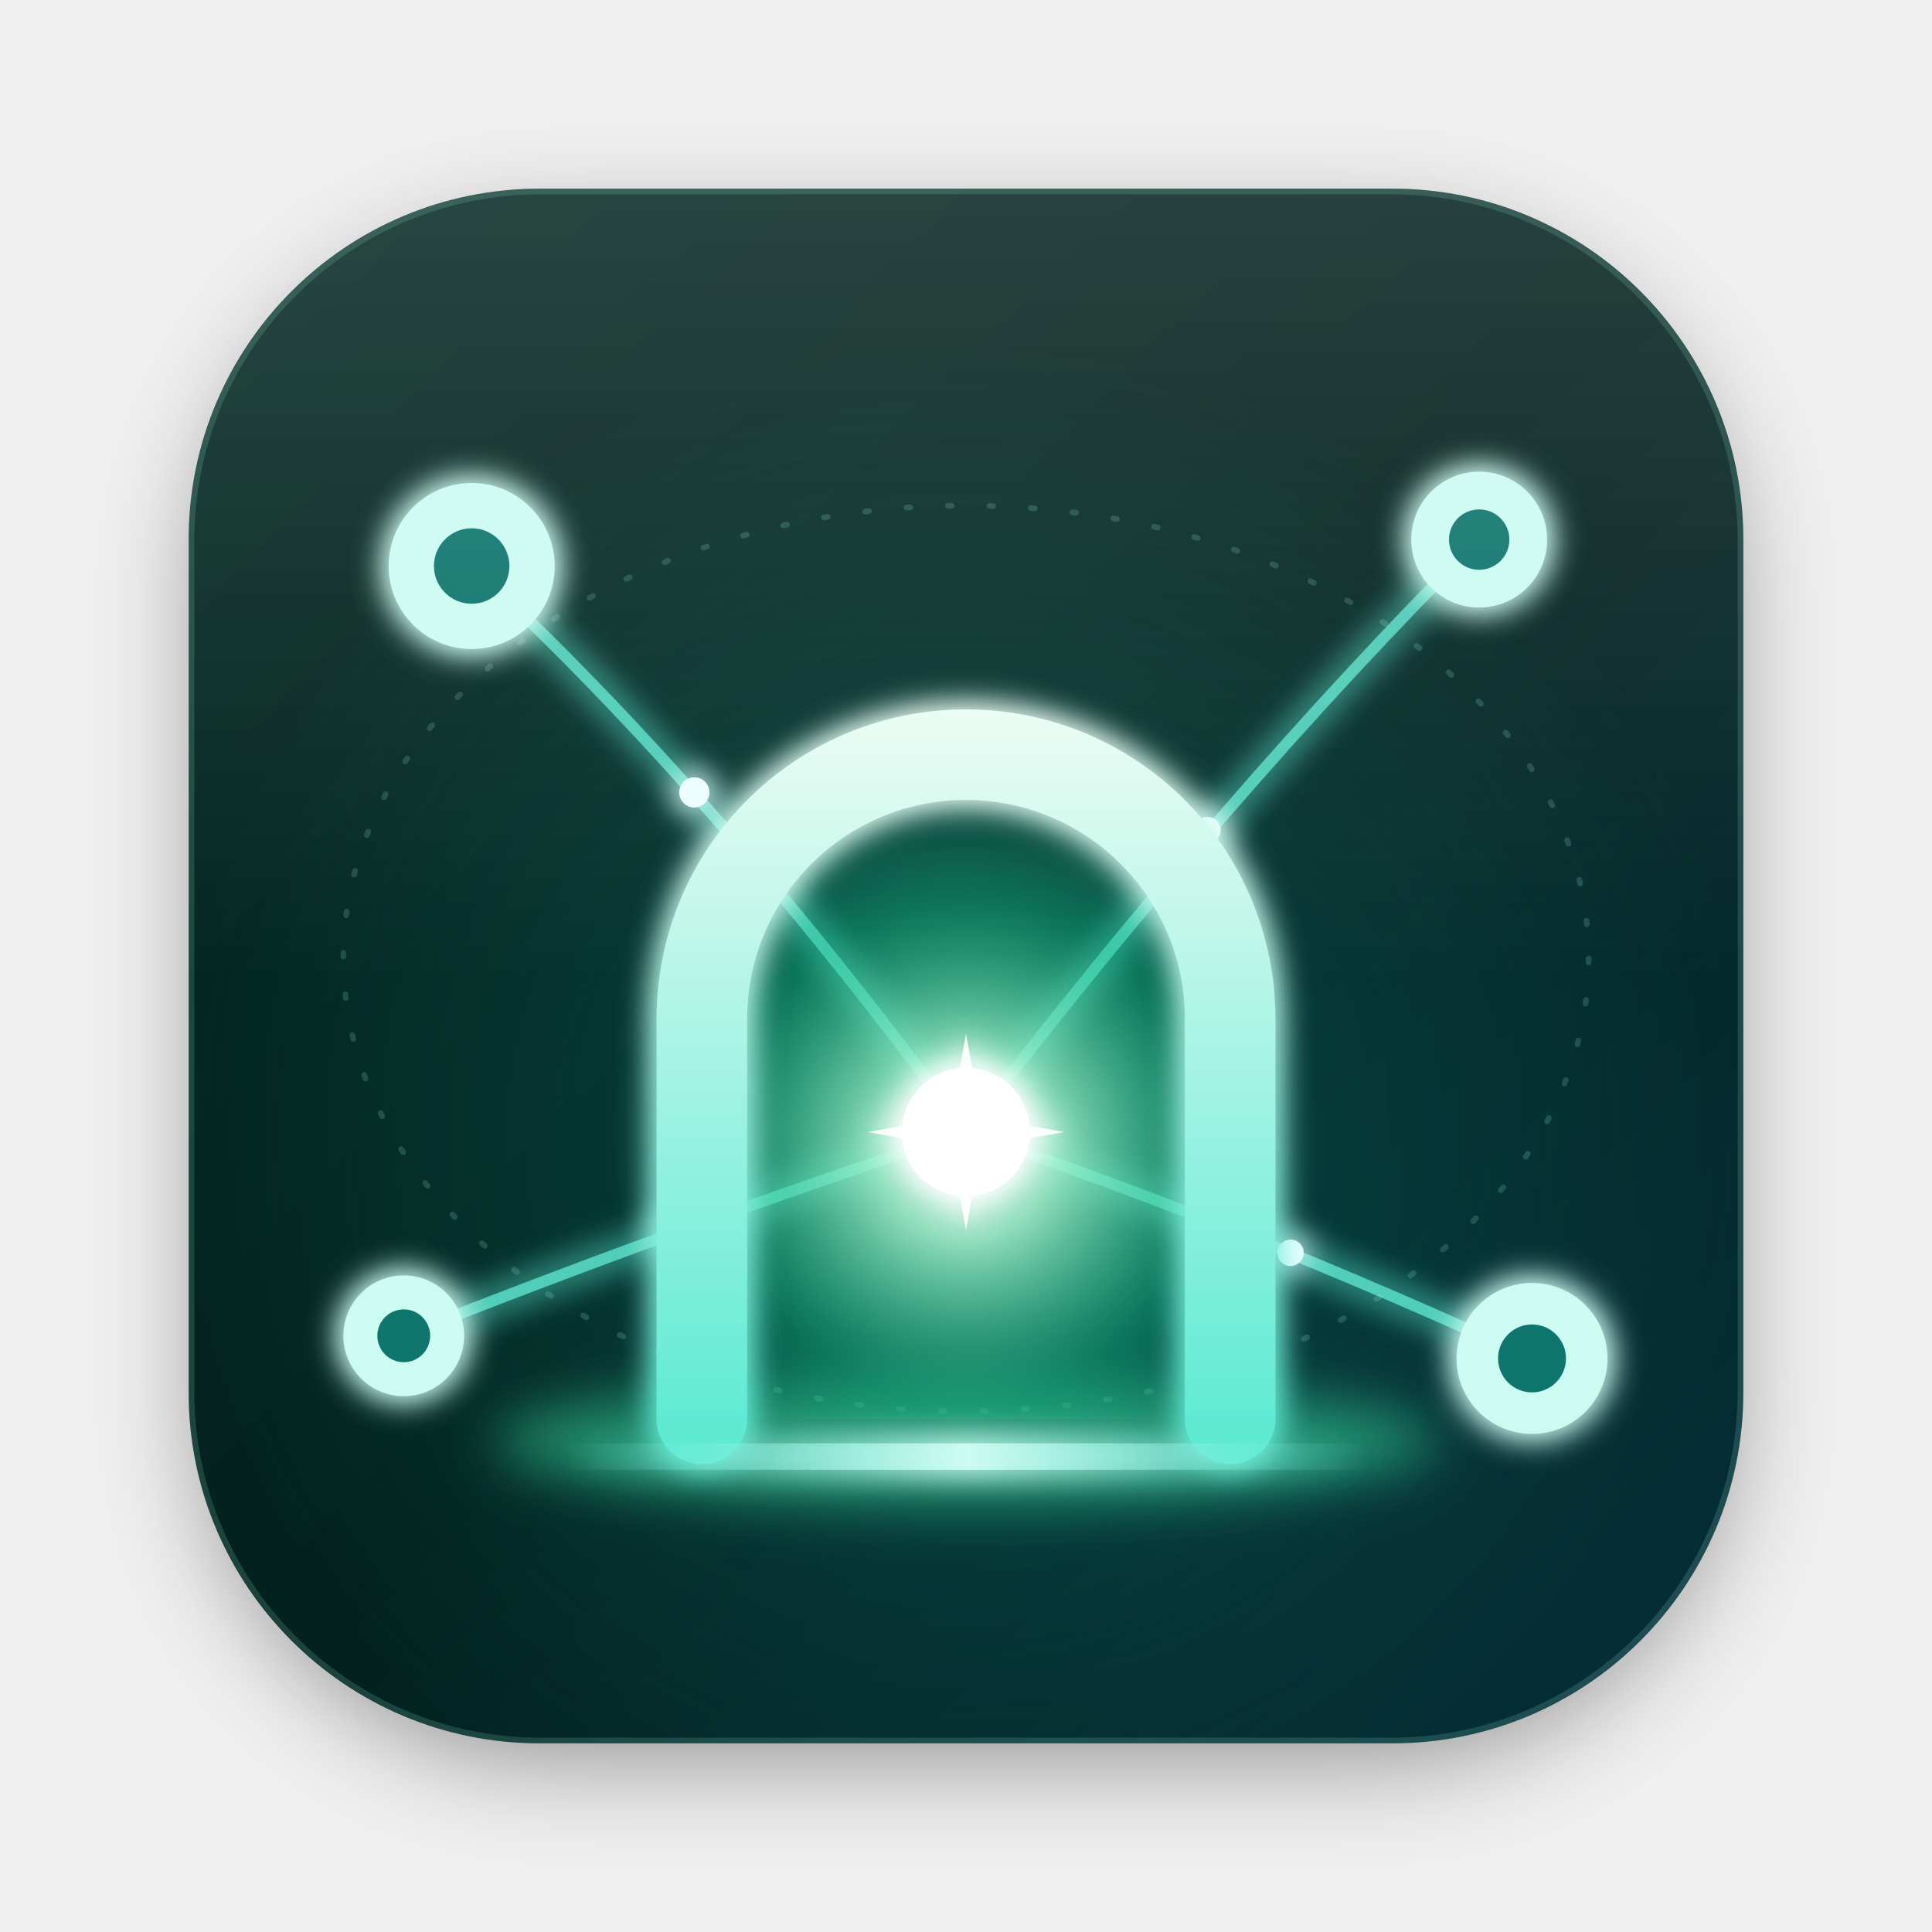
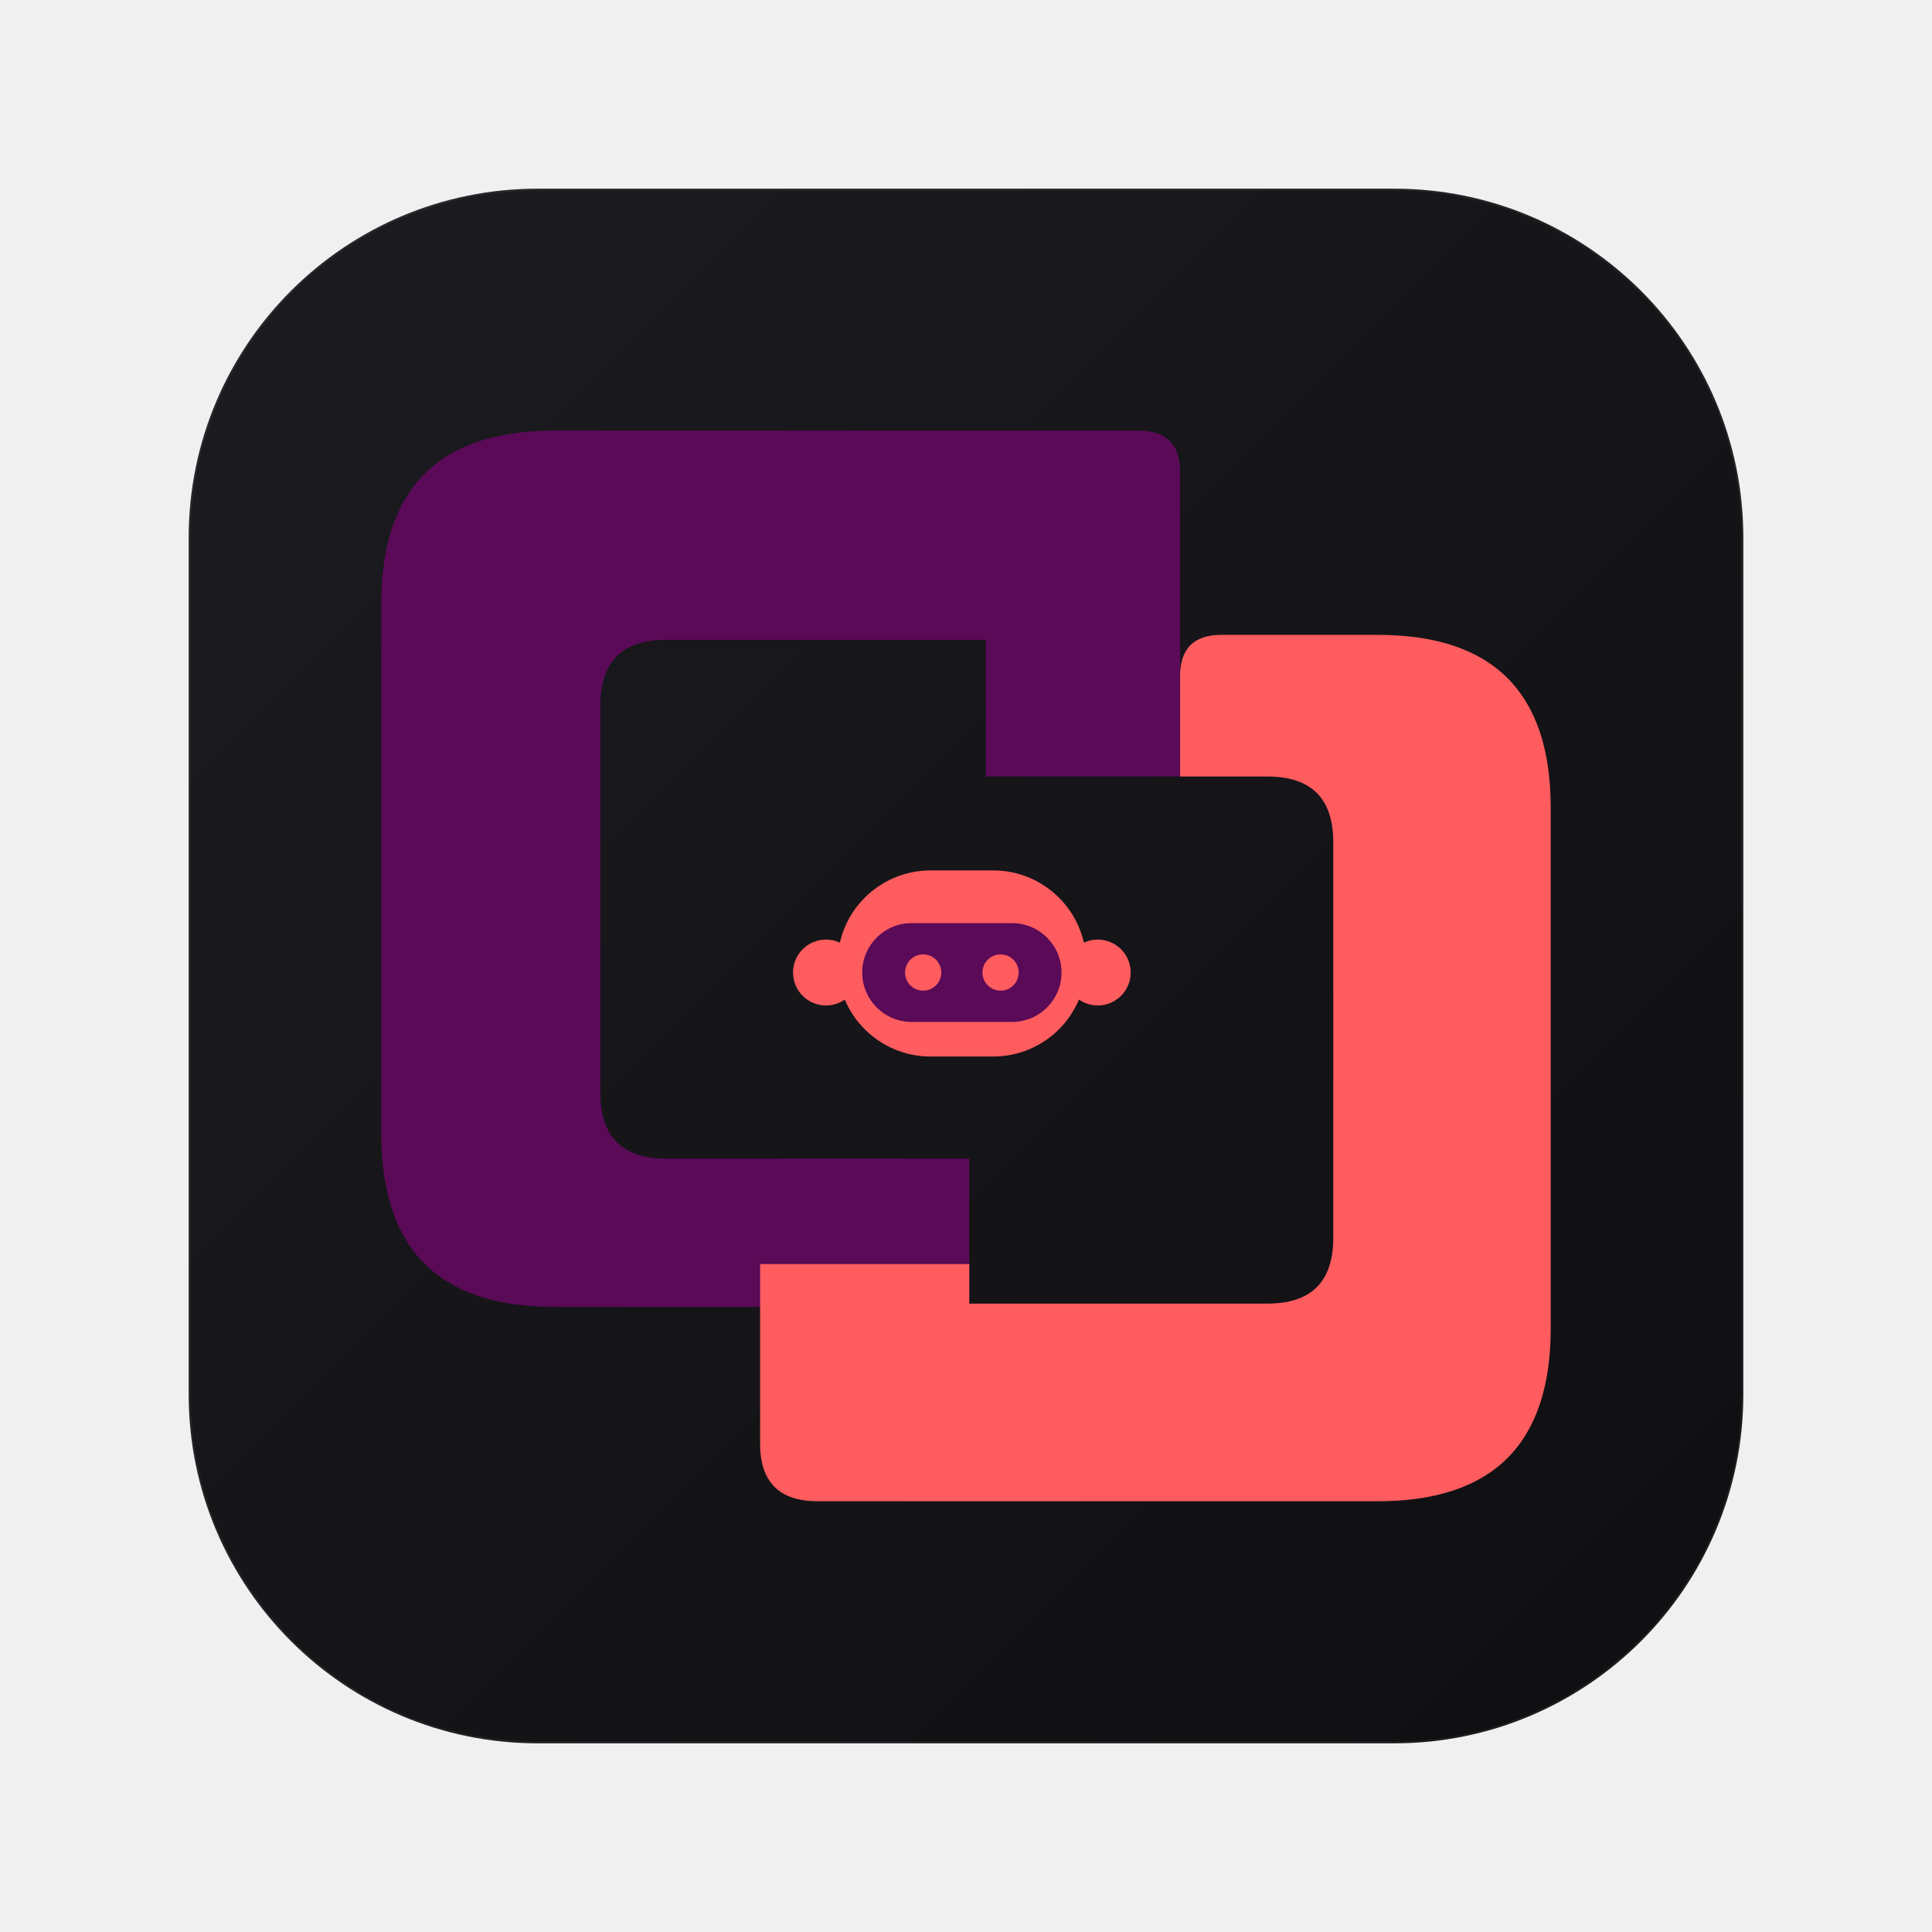
<svg xmlns="http://www.w3.org/2000/svg" width="1024" height="1024" viewBox="0 0 1024 1024">
  <defs>
    <linearGradient id="bg" gradientUnits="userSpaceOnUse" x1="100" y1="100" x2="924" y2="924">
-       <stop offset="0" stop-color="#062a24" />
-       <stop offset="0.5" stop-color="#03211d" />
-       <stop offset="1" stop-color="#062f3a" />
+       <stop offset="0" stop-color="#1c1b1f" />
+       <stop offset="1" stop-color="#0f0f12" />
    </linearGradient>
-     <radialGradient id="aura" gradientUnits="userSpaceOnUse" cx="512" cy="600" r="420">
-       <stop offset="0" stop-color="#10b981" stop-opacity="0.55" />
-       <stop offset="0.45" stop-color="#0d9488" stop-opacity="0.18" />
-       <stop offset="1" stop-color="#0d9488" stop-opacity="0" />
-     </radialGradient>
-     <radialGradient id="portal" gradientUnits="userSpaceOnUse" cx="512" cy="610" r="190">
-       <stop offset="0" stop-color="#ffffff" stop-opacity="0.95" />
-       <stop offset="0.25" stop-color="#a7f3d0" stop-opacity="0.85" />
-       <stop offset="0.7" stop-color="#10b981" stop-opacity="0.35" />
-       <stop offset="1" stop-color="#10b981" stop-opacity="0" />
-     </radialGradient>
-     <linearGradient id="gate" gradientUnits="userSpaceOnUse" x1="0" y1="360" x2="0" y2="760">
-       <stop offset="0" stop-color="#f0fdf4" />
-       <stop offset="1" stop-color="#5eead4" />
-     </linearGradient>
-     <linearGradient id="floor" gradientUnits="userSpaceOnUse" x1="300" y1="0" x2="724" y2="0">
-       <stop offset="0" stop-color="#5eead4" stop-opacity="0" />
-       <stop offset="0.5" stop-color="#ccfbf1" />
-       <stop offset="1" stop-color="#5eead4" stop-opacity="0" />
-     </linearGradient>
-     <linearGradient id="gloss" gradientUnits="userSpaceOnUse" x1="0" y1="100" x2="0" y2="520">
-       <stop offset="0" stop-color="#ffffff" stop-opacity="0.14" />
-       <stop offset="1" stop-color="#ffffff" stop-opacity="0" />
-     </linearGradient>
-     <filter id="glow" x="-60%" y="-60%" width="220%" height="220%">
-       <feGaussianBlur stdDeviation="9" result="b" />
-       <feMerge>
-         <feMergeNode in="b" />
-         <feMergeNode in="b" />
-         <feMergeNode in="SourceGraphic" />
-       </feMerge>
-     </filter>
-     <filter id="blur30" x="-100%" y="-100%" width="300%" height="300%">
-       <feGaussianBlur stdDeviation="30" />
-     </filter>
-     <filter id="blur14" x="-100%" y="-100%" width="300%" height="300%">
-       <feGaussianBlur stdDeviation="14" />
-     </filter>
-     <clipPath id="tile">
-       <rect x="100" y="100" width="824" height="824" rx="186" />
-     </clipPath>
  </defs>
-   <rect x="112" y="128" width="800" height="800" rx="180" fill="#000" opacity="0.45" filter="url(#blur30)" />
-   <rect x="100" y="100" width="824" height="824" rx="186" fill="url(#bg)" />
-   <g clip-path="url(#tile)">
-     <rect x="100" y="100" width="824" height="824" fill="url(#aura)" />
-     <g fill="none" stroke-linecap="round">
-       <g stroke="#5eead4" stroke-opacity="0.75" stroke-width="6" filter="url(#glow)">
-         <path d="M250 300 Q380 420 512 600" />
-         <path d="M784 286 Q650 420 512 600" />
-         <path d="M214 708 Q360 650 512 600" />
-         <path d="M812 720 Q660 650 512 600" />
-       </g>
-       <ellipse cx="512" cy="508" rx="330" ry="240" stroke="#99f6e4" stroke-opacity="0.18" stroke-width="3" stroke-dasharray="2 20" />
-     </g>
-     <g fill="#ecfeff" filter="url(#glow)">
-       <circle cx="368" cy="420" r="8" />
-       <circle cx="640" cy="440" r="7" />
-       <circle cx="356" cy="652" r="6" />
-       <circle cx="684" cy="664" r="7" />
-     </g>
-     <ellipse cx="512" cy="764" rx="250" ry="34" fill="#34d399" opacity="0.55" filter="url(#blur14)" />
+   <rect x="100" y="100" width="824" height="824" rx="185" fill="url(#bg)" />
+   <rect x="100.5" y="100.5" width="823" height="823" rx="184.5" fill="none" stroke="#ffffff" stroke-opacity="0.06" />
+   <g transform="translate(62.4 116.5) scale(0.873)">
+     <path fill="#5a0a57" d="M265 128H620Q645 128 645 153V338H527V255H333Q293 255 293 295V530Q293 570 333 570H517V660H265Q160 660 160 555V233Q160 128 265 128Z" />
+     <path fill="#ff5c5f" d="M670 252H765Q870 252 870 357V673Q870 778 765 778H425Q390 778 390 743V634H517V658H698Q738 658 738 618V378Q738 338 698 338H645V277Q645 252 670 252Z" />
+     <circle cx="430" cy="457" r="20" fill="#ff5c5f" />
+     <circle cx="595" cy="457" r="20" fill="#ff5c5f" />
+     <rect x="437" y="395" width="151" height="113" rx="56.5" fill="#ff5c5f" />
+     <rect x="452" y="427" width="121" height="60" rx="30" fill="#5a0a57" />
+     <circle cx="489" cy="457" r="11" fill="#ff5c5f" />
+     <circle cx="536" cy="457" r="11" fill="#ff5c5f" />
  </g>
-   <path d="M392 752 V540 A120 120 0 0 1 632 540 V752 Z" fill="url(#portal)" />
-   <g filter="url(#glow)">
-     <path d="M372 752 V540 A140 140 0 0 1 652 540 V752" fill="none" stroke="url(#gate)" stroke-width="48" stroke-linecap="round" stroke-linejoin="round" />
-     <path d="M296 772 H728" fill="none" stroke="url(#floor)" stroke-width="14" stroke-linecap="round" />
-   </g>
-   <g filter="url(#glow)">
-     <circle cx="512" cy="600" r="34" fill="#ffffff" />
-     <path d="M512 548 L520 592 L564 600 L520 608 L512 652 L504 608 L460 600 L504 592 Z" fill="#ffffff" opacity="0.9" />
-   </g>
-   <g filter="url(#glow)">
-     <circle cx="250" cy="300" r="44" fill="#ccfbf1" />
-     <circle cx="784" cy="286" r="36" fill="#ccfbf1" />
-     <circle cx="214" cy="708" r="32" fill="#ccfbf1" />
-     <circle cx="812" cy="720" r="40" fill="#ccfbf1" />
-   </g>
-   <g fill="#0f766e">
-     <circle cx="250" cy="300" r="20" />
-     <circle cx="784" cy="286" r="16" />
-     <circle cx="214" cy="708" r="14" />
-     <circle cx="812" cy="720" r="18" />
-   </g>
-   <rect x="100" y="100" width="824" height="824" rx="186" fill="url(#gloss)" />
-   <rect x="101.5" y="101.5" width="821" height="821" rx="185" fill="none" stroke="#99f6e4" stroke-opacity="0.16" stroke-width="3" />
</svg>
